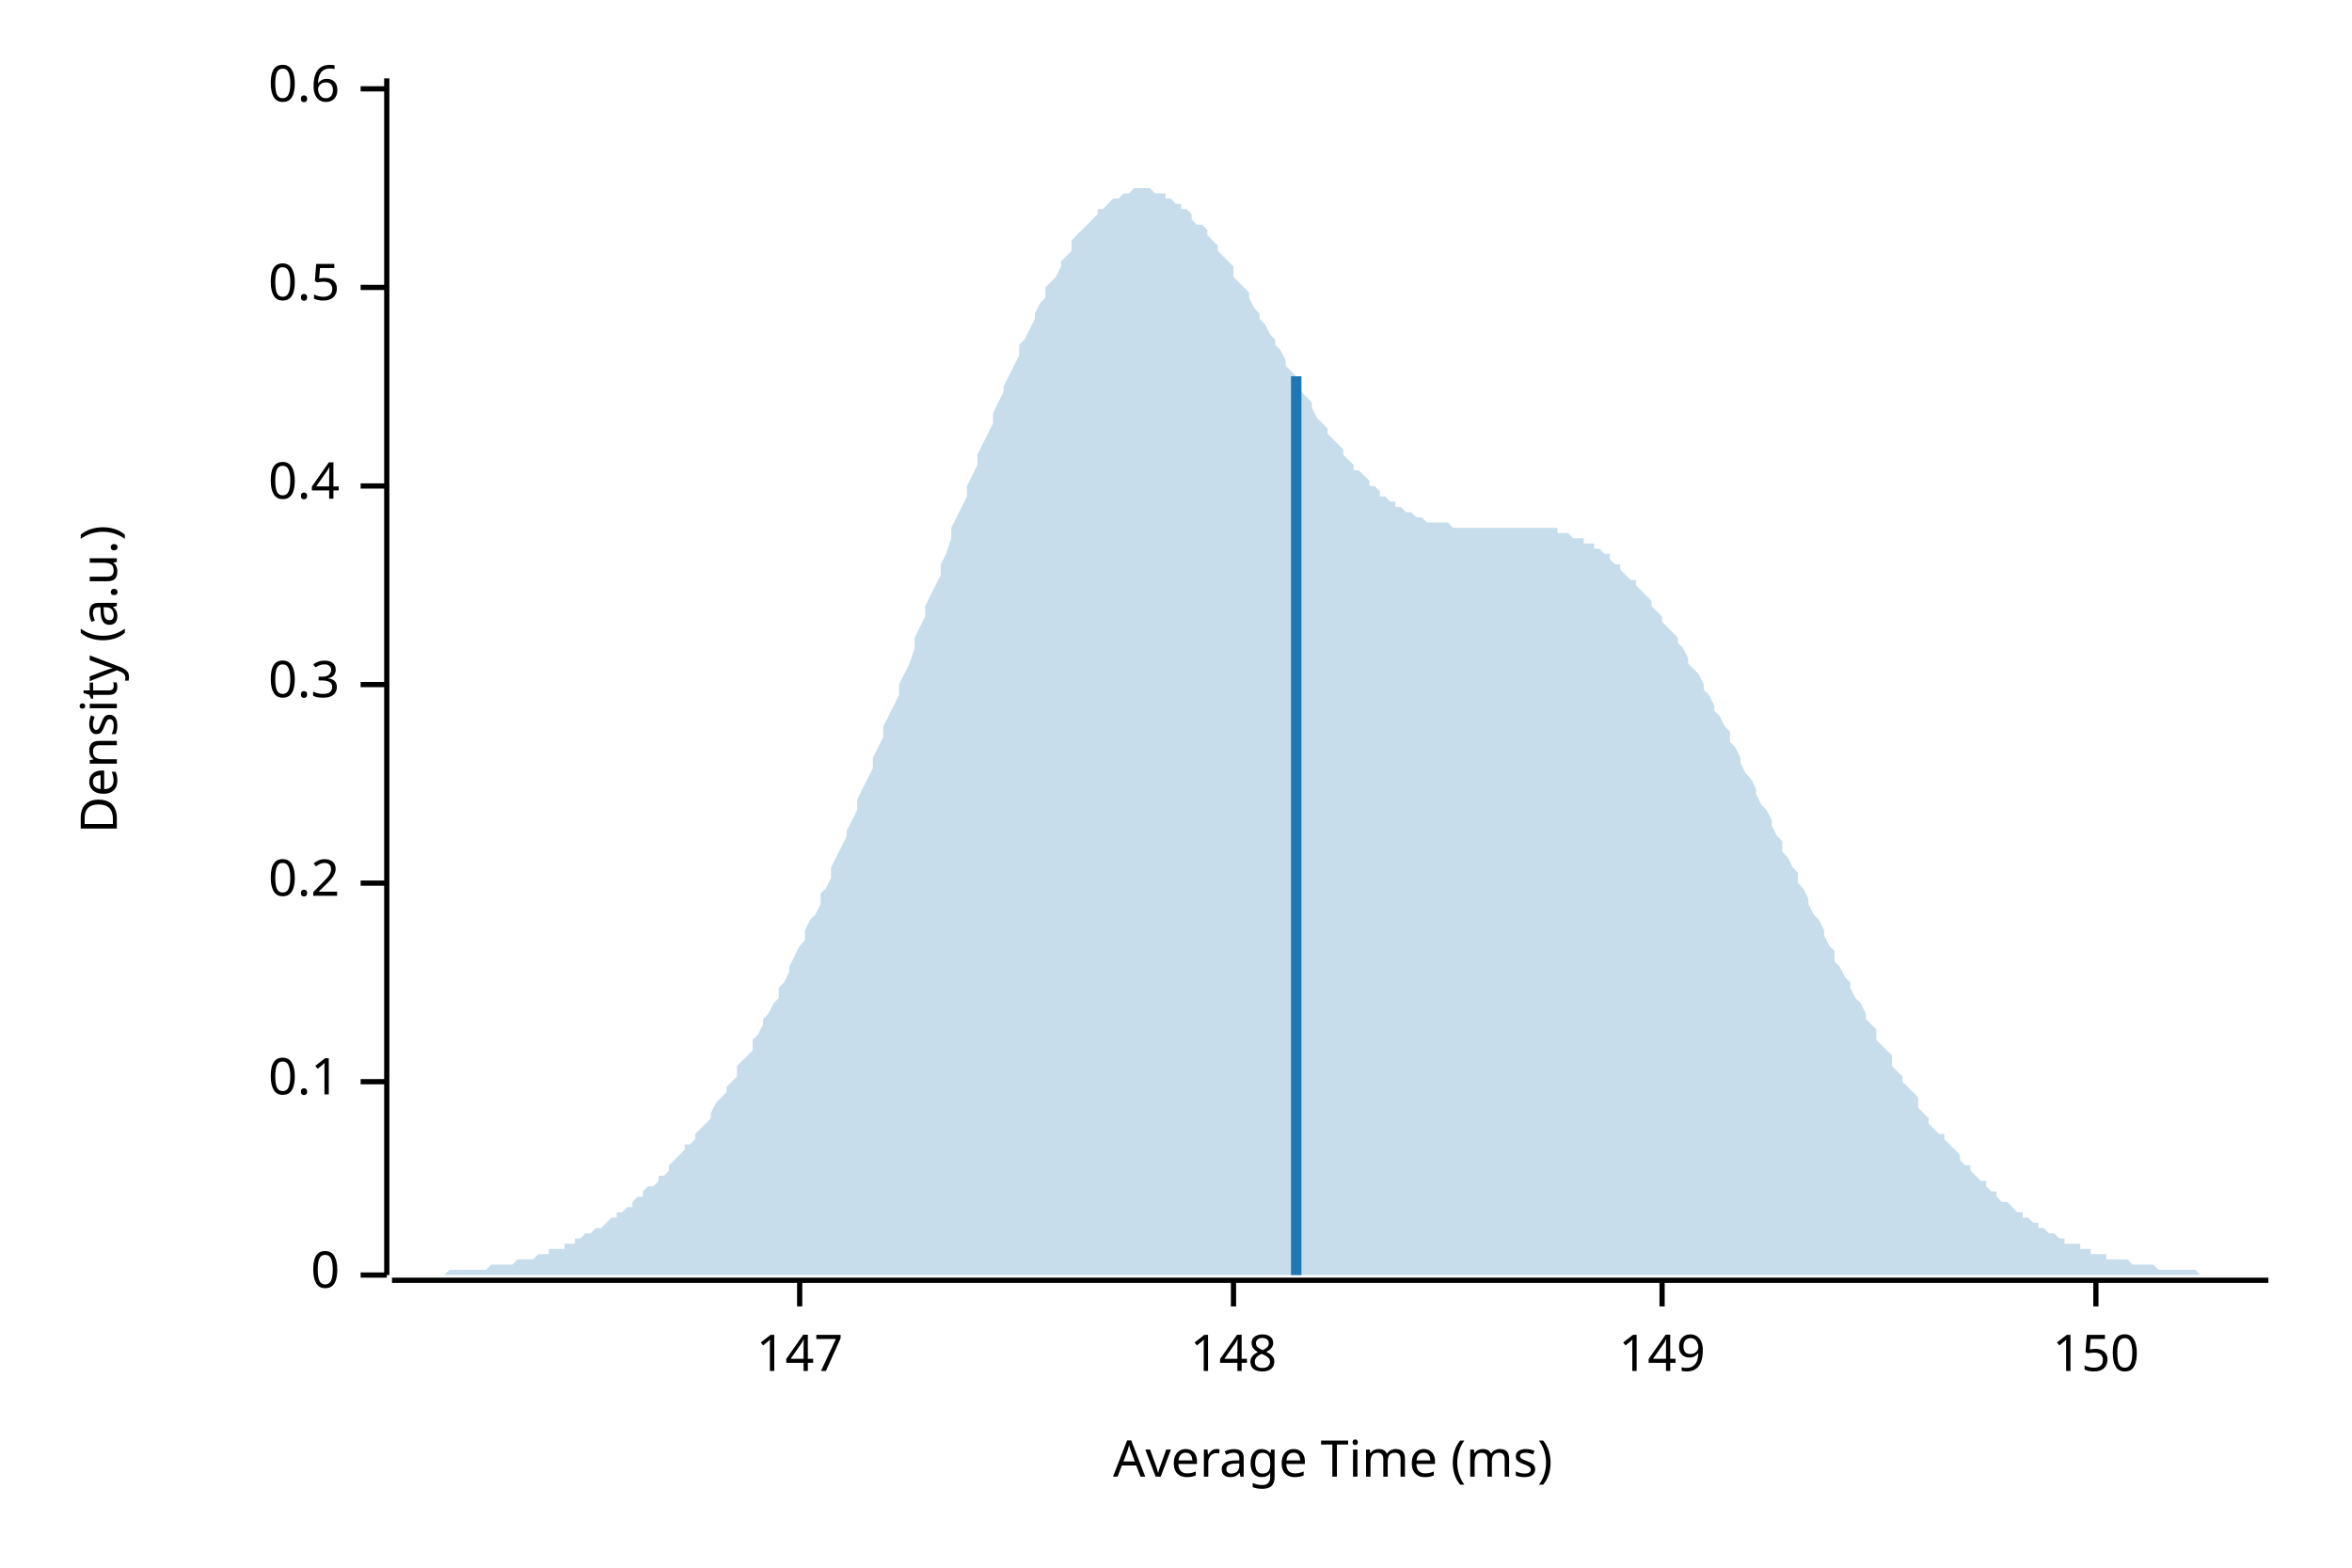
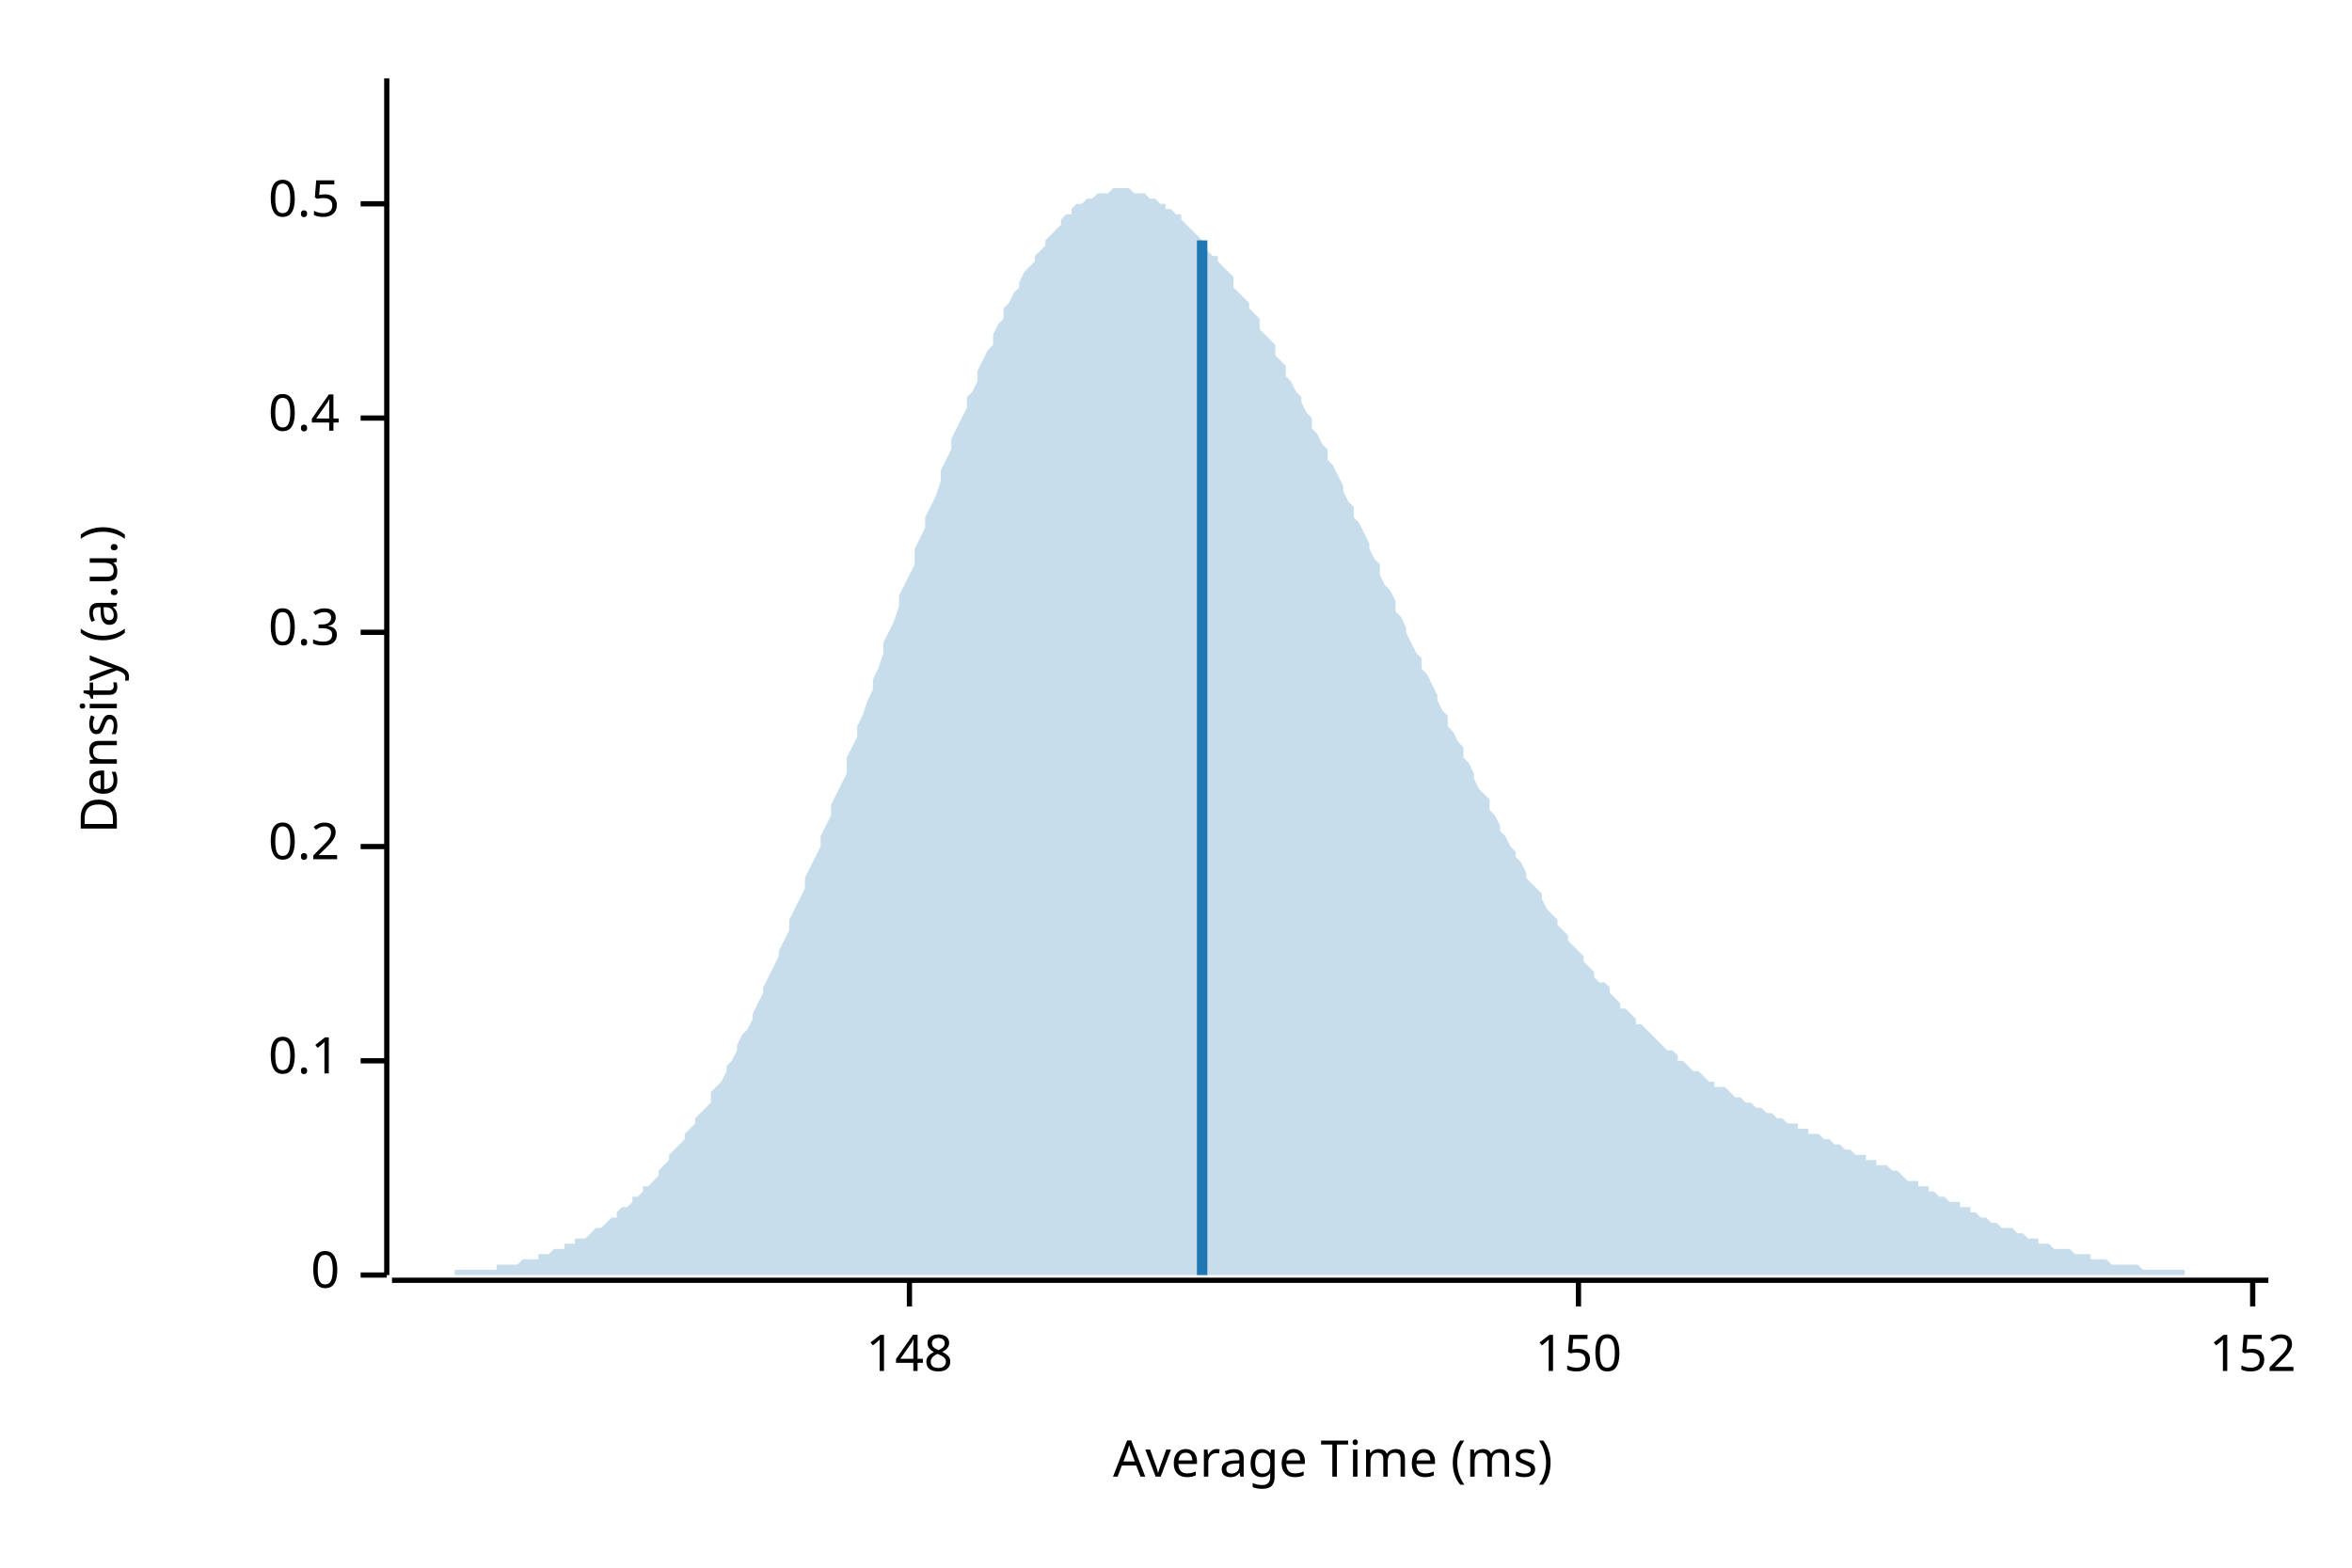
<svg xmlns="http://www.w3.org/2000/svg" width="450" height="300" viewBox="0 0 450 300">
  <text x="15" y="130" dy="0.76em" text-anchor="middle" font-family="sans-serif" font-size="9.677" opacity="1" fill="#000000" transform="rotate(270, 15, 130)">
Density (a.u.)
</text>
  <text x="255" y="285" dy="-0.5ex" text-anchor="middle" font-family="sans-serif" font-size="9.677" opacity="1" fill="#000000">
Average Time (ms)
</text>
  <polyline fill="none" opacity="1" stroke="#000000" stroke-width="1" points="74,15 74,244 " />
  <text x="65" y="244" dy="0.5ex" text-anchor="end" font-family="sans-serif" font-size="9.677" opacity="1" fill="#000000">
0
</text>
  <polyline fill="none" opacity="1" stroke="#000000" stroke-width="1" points="69,244 74,244 " />
-   <text x="65" y="207" dy="0.5ex" text-anchor="end" font-family="sans-serif" font-size="9.677" opacity="1" fill="#000000">
+   <text x="65" y="203" dy="0.5ex" text-anchor="end" font-family="sans-serif" font-size="9.677" opacity="1" fill="#000000">
0.1
</text>
-   <polyline fill="none" opacity="1" stroke="#000000" stroke-width="1" points="69,207 74,207 " />
-   <text x="65" y="169" dy="0.5ex" text-anchor="end" font-family="sans-serif" font-size="9.677" opacity="1" fill="#000000">
+   <polyline fill="none" opacity="1" stroke="#000000" stroke-width="1" points="69,203 74,203 " />
+   <text x="65" y="162" dy="0.5ex" text-anchor="end" font-family="sans-serif" font-size="9.677" opacity="1" fill="#000000">
0.2
</text>
-   <polyline fill="none" opacity="1" stroke="#000000" stroke-width="1" points="69,169 74,169 " />
-   <text x="65" y="131" dy="0.5ex" text-anchor="end" font-family="sans-serif" font-size="9.677" opacity="1" fill="#000000">
+   <polyline fill="none" opacity="1" stroke="#000000" stroke-width="1" points="69,162 74,162 " />
+   <text x="65" y="121" dy="0.5ex" text-anchor="end" font-family="sans-serif" font-size="9.677" opacity="1" fill="#000000">
0.3
</text>
-   <polyline fill="none" opacity="1" stroke="#000000" stroke-width="1" points="69,131 74,131 " />
-   <text x="65" y="93" dy="0.5ex" text-anchor="end" font-family="sans-serif" font-size="9.677" opacity="1" fill="#000000">
+   <polyline fill="none" opacity="1" stroke="#000000" stroke-width="1" points="69,121 74,121 " />
+   <text x="65" y="80" dy="0.5ex" text-anchor="end" font-family="sans-serif" font-size="9.677" opacity="1" fill="#000000">
0.4
</text>
-   <polyline fill="none" opacity="1" stroke="#000000" stroke-width="1" points="69,93 74,93 " />
-   <text x="65" y="55" dy="0.5ex" text-anchor="end" font-family="sans-serif" font-size="9.677" opacity="1" fill="#000000">
+   <polyline fill="none" opacity="1" stroke="#000000" stroke-width="1" points="69,80 74,80 " />
+   <text x="65" y="39" dy="0.5ex" text-anchor="end" font-family="sans-serif" font-size="9.677" opacity="1" fill="#000000">
0.5
</text>
-   <polyline fill="none" opacity="1" stroke="#000000" stroke-width="1" points="69,55 74,55 " />
-   <text x="65" y="17" dy="0.5ex" text-anchor="end" font-family="sans-serif" font-size="9.677" opacity="1" fill="#000000">
- 0.6
- </text>
-   <polyline fill="none" opacity="1" stroke="#000000" stroke-width="1" points="69,17 74,17 " />
+   <polyline fill="none" opacity="1" stroke="#000000" stroke-width="1" points="69,39 74,39 " />
  <polyline fill="none" opacity="1" stroke="#000000" stroke-width="1" points="75,245 434,245 " />
-   <text x="153" y="255" dy="0.76em" text-anchor="middle" font-family="sans-serif" font-size="9.677" opacity="1" fill="#000000">
- 147
- </text>
-   <polyline fill="none" opacity="1" stroke="#000000" stroke-width="1" points="153,245 153,250 " />
-   <text x="236" y="255" dy="0.76em" text-anchor="middle" font-family="sans-serif" font-size="9.677" opacity="1" fill="#000000">
+   <text x="174" y="255" dy="0.76em" text-anchor="middle" font-family="sans-serif" font-size="9.677" opacity="1" fill="#000000">
148
</text>
-   <polyline fill="none" opacity="1" stroke="#000000" stroke-width="1" points="236,245 236,250 " />
-   <text x="318" y="255" dy="0.76em" text-anchor="middle" font-family="sans-serif" font-size="9.677" opacity="1" fill="#000000">
- 149
- </text>
-   <polyline fill="none" opacity="1" stroke="#000000" stroke-width="1" points="318,245 318,250 " />
-   <text x="401" y="255" dy="0.76em" text-anchor="middle" font-family="sans-serif" font-size="9.677" opacity="1" fill="#000000">
+   <polyline fill="none" opacity="1" stroke="#000000" stroke-width="1" points="174,245 174,250 " />
+   <text x="302" y="255" dy="0.76em" text-anchor="middle" font-family="sans-serif" font-size="9.677" opacity="1" fill="#000000">
150
</text>
-   <polyline fill="none" opacity="1" stroke="#000000" stroke-width="1" points="401,245 401,250 " />
-   <polygon opacity="0.25" fill="#1F78B4" points="75,244 75,244 76,244 77,244 77,244 78,244 79,244 80,244 80,244 81,244 82,244 82,244 83,244 84,244 85,244 85,244 86,243 87,243 87,243 88,243 89,243 90,243 90,243 91,243 92,243 92,243 93,243 94,242 95,242 95,242 96,242 97,242 98,242 98,242 99,241 100,241 100,241 101,241 102,241 103,240 103,240 104,240 105,240 105,239 106,239 107,239 108,239 108,238 109,238 110,238 110,237 111,237 112,236 113,236 113,236 114,235 115,235 116,234 116,234 117,233 118,233 118,232 119,232 120,231 121,231 121,230 122,229 123,229 123,228 124,227 125,227 126,226 126,225 127,225 128,224 128,223 129,222 130,221 131,220 131,219 132,219 133,218 133,217 134,216 135,215 136,214 136,213 137,211 138,210 139,209 139,208 140,207 141,206 141,204 142,203 143,202 144,201 144,199 145,198 146,196 146,195 147,194 148,192 149,191 149,189 150,188 151,186 151,185 152,183 153,181 154,180 154,178 155,176 156,175 157,173 157,171 158,170 159,168 159,166 160,164 161,162 162,160 162,159 163,157 164,155 164,153 165,151 166,149 167,147 167,145 168,143 169,141 169,139 170,137 171,135 172,133 172,131 173,129 174,127 175,124 175,122 176,120 177,118 177,116 178,114 179,112 180,110 180,108 181,106 182,103 182,101 183,99 184,97 185,95 185,93 186,91 187,89 187,87 188,85 189,83 190,81 190,79 191,77 192,75 192,74 193,72 194,70 195,68 195,66 196,65 197,63 198,61 198,60 199,58 200,57 200,55 201,54 202,53 203,51 203,50 204,49 205,48 205,46 206,45 207,44 208,43 208,43 209,42 210,41 210,40 211,40 212,39 213,38 213,38 214,38 215,37 216,37 216,37 217,36 218,36 218,36 219,36 220,36 221,37 221,37 222,37 223,37 223,38 224,38 225,39 226,39 226,40 227,40 228,41 228,42 229,43 230,43 231,44 231,45 232,46 233,47 233,48 234,49 235,50 236,51 236,53 237,54 238,55 239,56 239,57 240,59 241,60 241,61 242,62 243,64 244,65 244,66 245,67 246,69 246,70 247,71 248,72 249,74 249,75 250,76 251,77 251,78 252,80 253,81 254,82 254,83 255,84 256,85 257,86 257,87 258,88 259,89 259,90 260,90 261,91 262,92 262,93 263,93 264,94 264,95 265,95 266,96 267,96 267,97 268,97 269,98 269,98 270,98 271,99 272,99 272,99 273,100 274,100 275,100 275,100 276,100 277,100 277,100 278,101 279,101 280,101 280,101 281,101 282,101 282,101 283,101 284,101 285,101 285,101 286,101 287,101 287,101 288,101 289,101 290,101 290,101 291,101 292,101 292,101 293,101 294,101 295,101 295,101 296,101 297,101 298,101 298,102 299,102 300,102 300,102 301,103 302,103 303,103 303,104 304,104 305,104 305,105 306,105 307,106 308,106 308,107 309,108 310,108 310,109 311,110 312,111 313,111 313,112 314,113 315,114 316,115 316,116 317,117 318,118 318,119 319,120 320,121 321,122 321,123 322,124 323,126 323,127 324,128 325,129 326,131 326,132 327,133 328,135 328,136 329,137 330,139 331,140 331,142 332,143 333,145 333,146 334,148 335,149 336,151 336,152 337,154 338,155 339,157 339,158 340,160 341,161 341,163 342,164 343,166 344,167 344,169 345,170 346,172 346,173 347,175 348,176 349,178 349,179 350,181 351,182 351,184 352,185 353,187 354,188 354,189 355,191 356,192 357,194 357,195 358,196 359,197 359,199 360,200 361,201 362,202 362,204 363,205 364,206 364,207 365,208 366,209 367,210 367,212 368,213 369,214 369,215 370,216 371,217 372,217 372,218 373,219 374,220 375,221 375,222 376,223 377,223 377,224 378,225 379,226 380,226 380,227 381,228 382,228 382,229 383,230 384,230 385,231 385,231 386,232 387,232 387,233 388,233 389,234 390,234 390,235 391,235 392,236 392,236 393,236 394,237 395,237 395,238 396,238 397,238 398,238 398,239 399,239 400,239 400,240 401,240 402,240 403,240 403,241 404,241 405,241 405,241 406,241 407,241 408,242 408,242 409,242 410,242 410,242 411,242 412,242 413,243 413,243 414,243 415,243 416,243 416,243 417,243 418,243 418,243 419,243 420,243 421,244 421,244 422,244 423,244 423,244 424,244 425,244 426,244 426,244 427,244 428,244 428,244 429,244 430,244 431,244 431,244 432,244 433,244 434,244 434,244 75,244 " />
-   <polyline fill="none" opacity="1" stroke="#1F78B4" stroke-width="2" points="248,244 248,72 " />
+   <polyline fill="none" opacity="1" stroke="#000000" stroke-width="1" points="302,245 302,250 " />
+   <text x="431" y="255" dy="0.76em" text-anchor="middle" font-family="sans-serif" font-size="9.677" opacity="1" fill="#000000">
+ 152
+ </text>
+   <polyline fill="none" opacity="1" stroke="#000000" stroke-width="1" points="431,245 431,250 " />
+   <polygon opacity="0.25" fill="#1F78B4" points="75,244 75,244 76,244 77,244 77,244 78,244 79,244 80,244 80,244 81,244 82,244 82,244 83,244 84,244 85,244 85,244 86,244 87,244 87,243 88,243 89,243 90,243 90,243 91,243 92,243 92,243 93,243 94,243 95,243 95,242 96,242 97,242 98,242 98,242 99,242 100,241 100,241 101,241 102,241 103,241 103,240 104,240 105,240 105,240 106,239 107,239 108,239 108,238 109,238 110,238 110,237 111,237 112,237 113,236 113,236 114,235 115,235 116,234 116,234 117,233 118,233 118,232 119,231 120,231 121,230 121,229 122,229 123,228 123,227 124,227 125,226 126,225 126,224 127,223 128,222 128,221 129,220 130,219 131,218 131,217 132,216 133,215 133,214 134,213 135,212 136,211 136,209 137,208 138,207 139,205 139,204 140,203 141,201 141,200 142,198 143,197 144,195 144,194 145,192 146,190 146,189 147,187 148,185 149,183 149,182 150,180 151,178 151,176 152,174 153,172 154,170 154,168 155,166 156,164 157,162 157,160 158,158 159,156 159,154 160,152 161,150 162,148 162,145 163,143 164,141 164,139 165,137 166,134 167,132 167,130 168,128 169,125 169,123 170,121 171,119 172,116 172,114 173,112 174,110 175,108 175,105 176,103 177,101 177,99 178,97 179,95 180,92 180,90 181,88 182,86 182,84 183,82 184,80 185,78 185,76 186,75 187,73 187,71 188,69 189,67 190,66 190,64 191,62 192,61 192,59 193,58 194,56 195,55 195,54 196,52 197,51 198,50 198,49 199,48 200,47 200,46 201,45 202,44 203,43 203,42 204,41 205,41 205,40 206,39 207,39 208,38 208,38 209,38 210,37 210,37 211,37 212,37 213,36 213,36 214,36 215,36 216,36 216,36 217,37 218,37 218,37 219,37 220,38 221,38 221,38 222,39 223,39 223,40 224,40 225,41 226,41 226,42 227,43 228,44 228,44 229,45 230,46 231,47 231,48 232,49 233,49 233,50 234,51 235,52 236,53 236,55 237,56 238,57 239,58 239,59 240,60 241,61 241,63 242,64 243,65 244,66 244,68 245,69 246,70 246,72 247,73 248,75 249,76 249,77 250,79 251,80 251,82 252,83 253,85 254,86 254,88 255,89 256,91 257,93 257,94 258,96 259,97 259,99 260,100 261,102 262,104 262,105 263,107 264,108 264,110 265,112 266,113 267,115 267,117 268,118 269,120 269,121 270,123 271,125 272,126 272,128 273,129 274,131 275,133 275,134 276,136 277,137 277,139 278,140 279,142 280,143 280,145 281,146 282,148 282,149 283,151 284,152 285,153 285,155 286,156 287,158 287,159 288,160 289,162 290,163 290,164 291,165 292,167 292,168 293,169 294,170 295,171 295,172 296,174 297,175 298,176 298,177 299,178 300,179 300,180 301,181 302,182 303,183 303,184 304,185 305,186 305,187 306,188 307,188 308,189 308,190 309,191 310,192 310,193 311,193 312,194 313,195 313,196 314,196 315,197 316,198 316,198 317,199 318,200 318,200 319,201 320,201 321,202 321,203 322,203 323,204 323,204 324,205 325,205 326,206 326,206 327,207 328,207 328,208 329,208 330,208 331,209 331,209 332,210 333,210 333,210 334,211 335,211 336,212 336,212 337,212 338,213 339,213 339,213 340,214 341,214 341,214 342,215 343,215 344,215 344,216 345,216 346,216 346,217 347,217 348,217 349,218 349,218 350,218 351,219 351,219 352,219 353,220 354,220 354,220 355,221 356,221 357,221 357,222 358,222 359,222 359,223 360,223 361,223 362,224 362,224 363,224 364,225 364,225 365,226 366,226 367,226 367,227 368,227 369,227 369,228 370,228 371,229 372,229 372,229 373,230 374,230 375,230 375,231 376,231 377,231 377,232 378,232 379,233 380,233 380,233 381,234 382,234 382,234 383,235 384,235 385,235 385,235 386,236 387,236 387,236 388,237 389,237 390,237 390,238 391,238 392,238 392,238 393,239 394,239 395,239 395,239 396,239 397,240 398,240 398,240 399,240 400,240 400,241 401,241 402,241 403,241 403,241 404,242 405,242 405,242 406,242 407,242 408,242 408,242 409,242 410,243 410,243 411,243 412,243 413,243 413,243 414,243 415,243 416,243 416,243 417,243 418,243 418,244 419,244 420,244 421,244 421,244 422,244 423,244 423,244 424,244 425,244 426,244 426,244 427,244 428,244 428,244 429,244 430,244 431,244 431,244 432,244 433,244 434,244 434,244 75,244 " />
+   <polyline fill="none" opacity="1" stroke="#1F78B4" stroke-width="2" points="230,244 230,46 " />
</svg>
